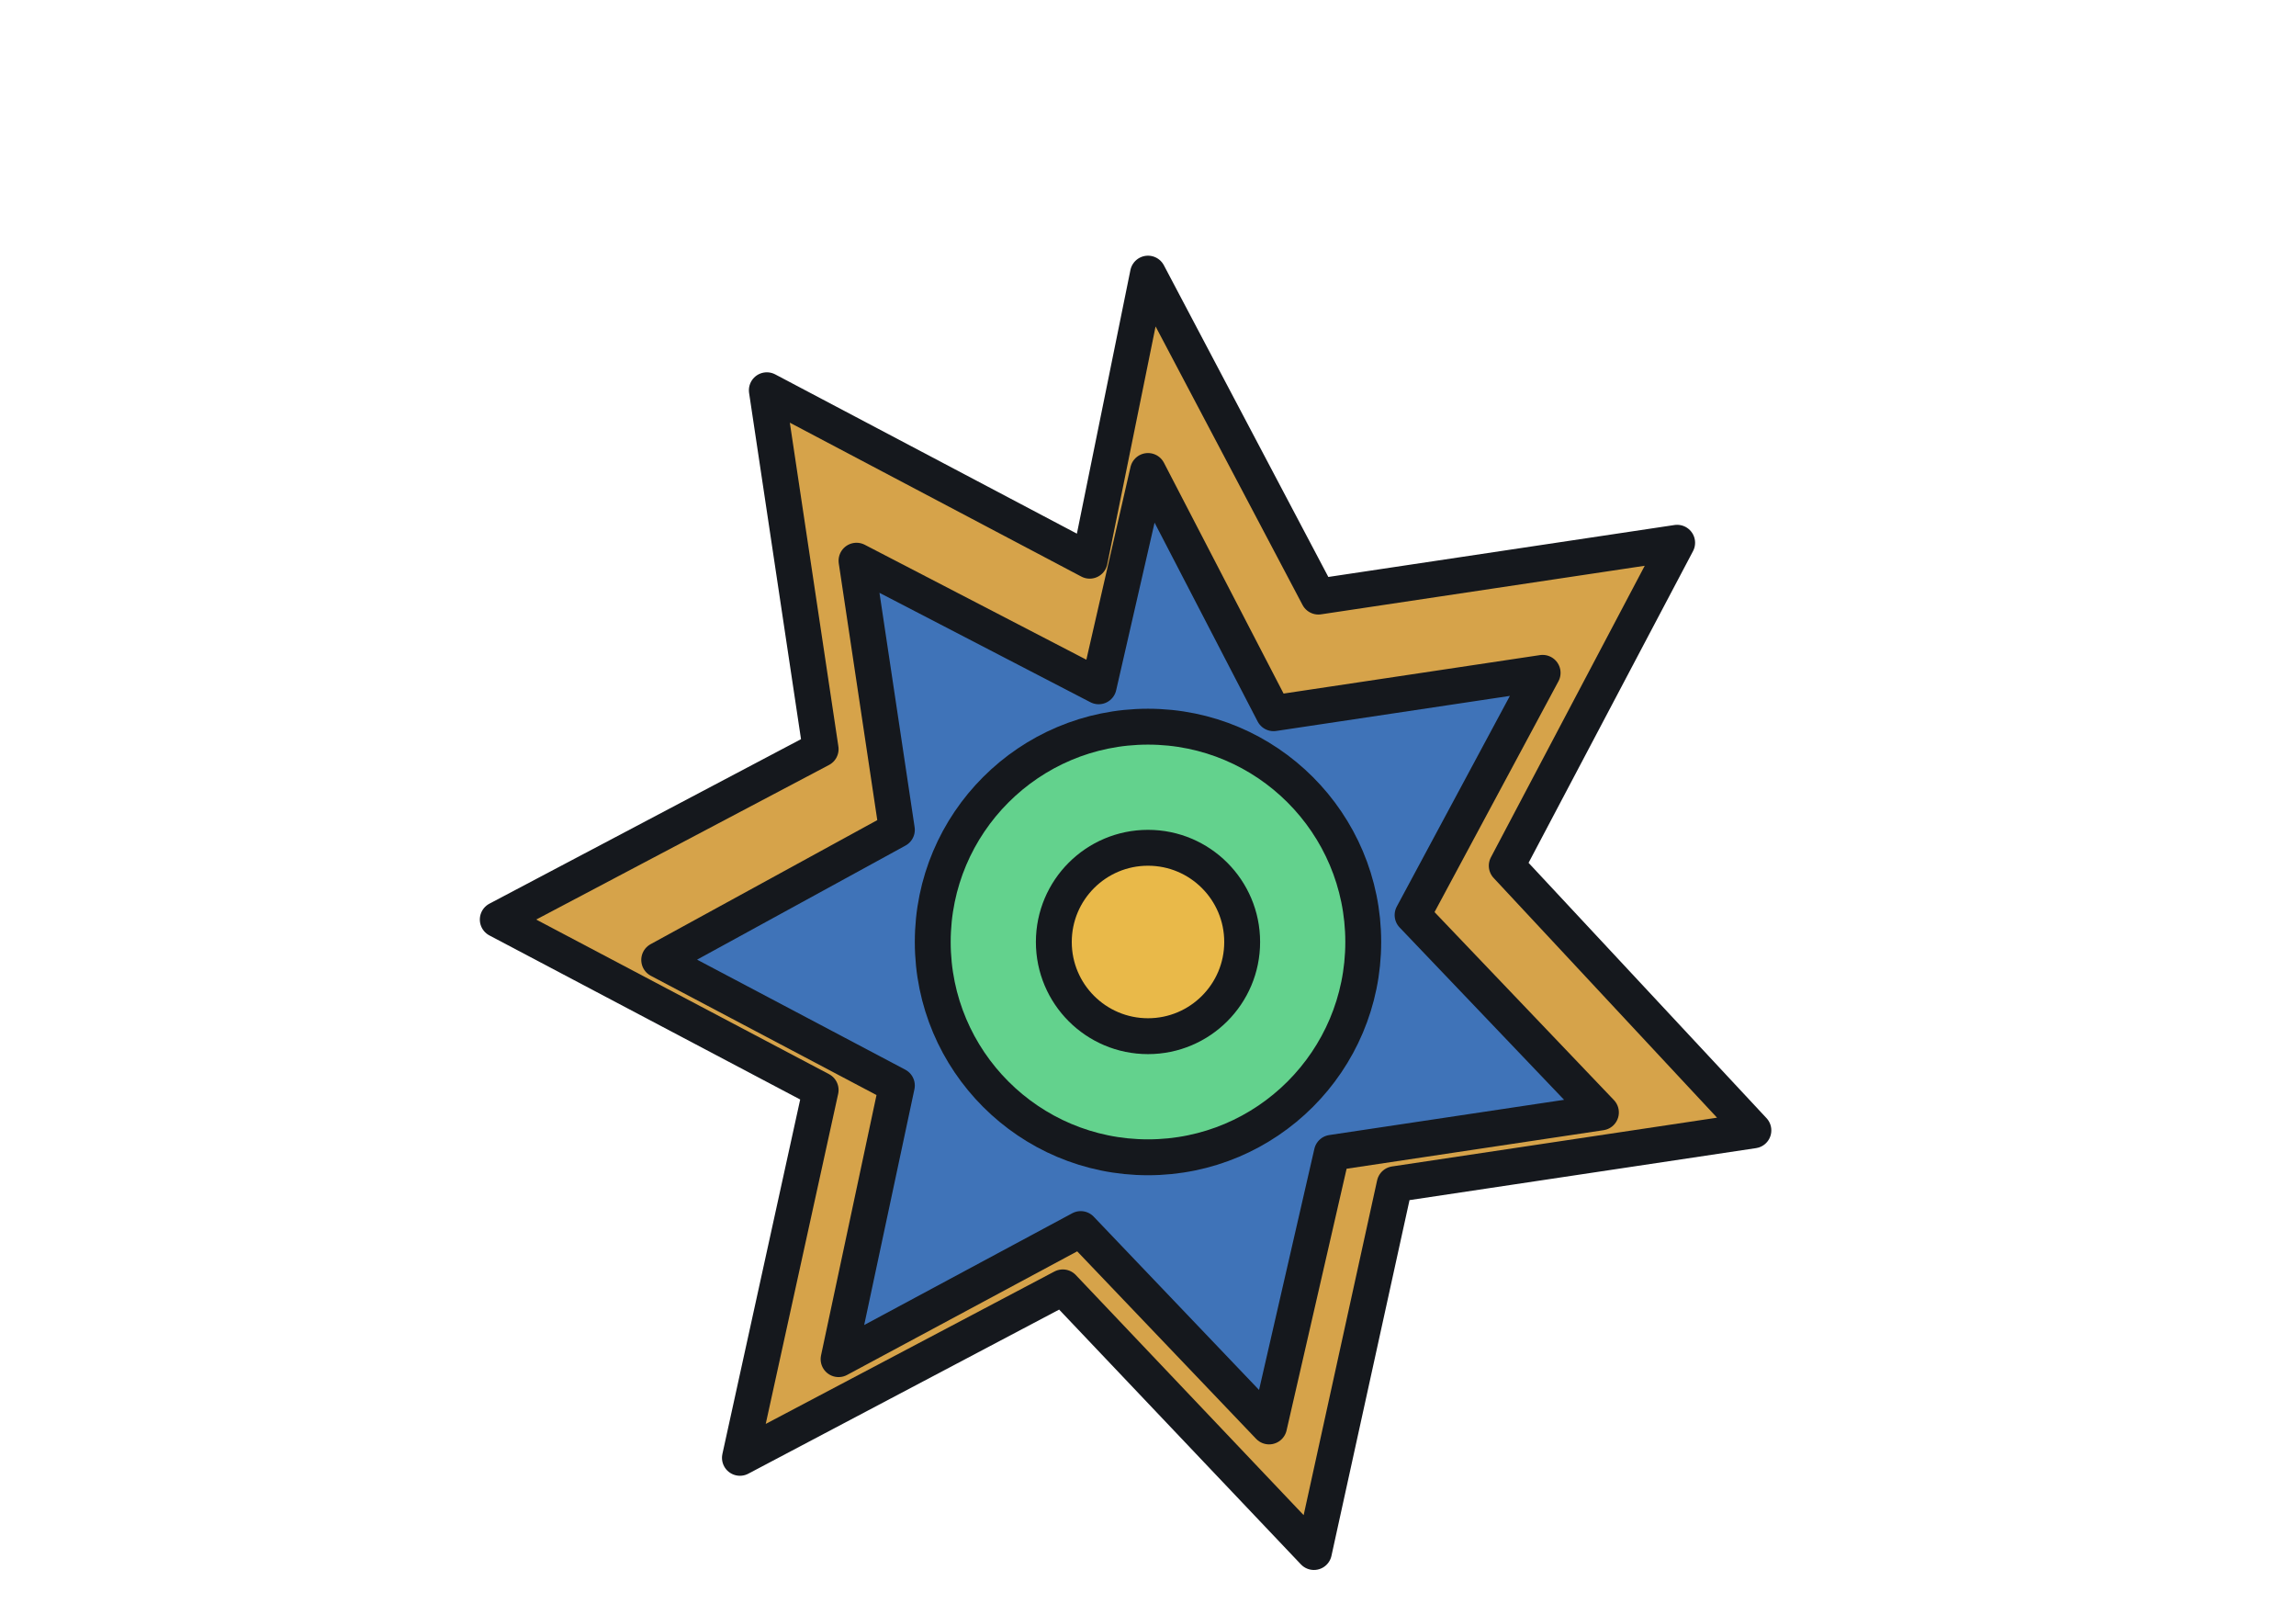
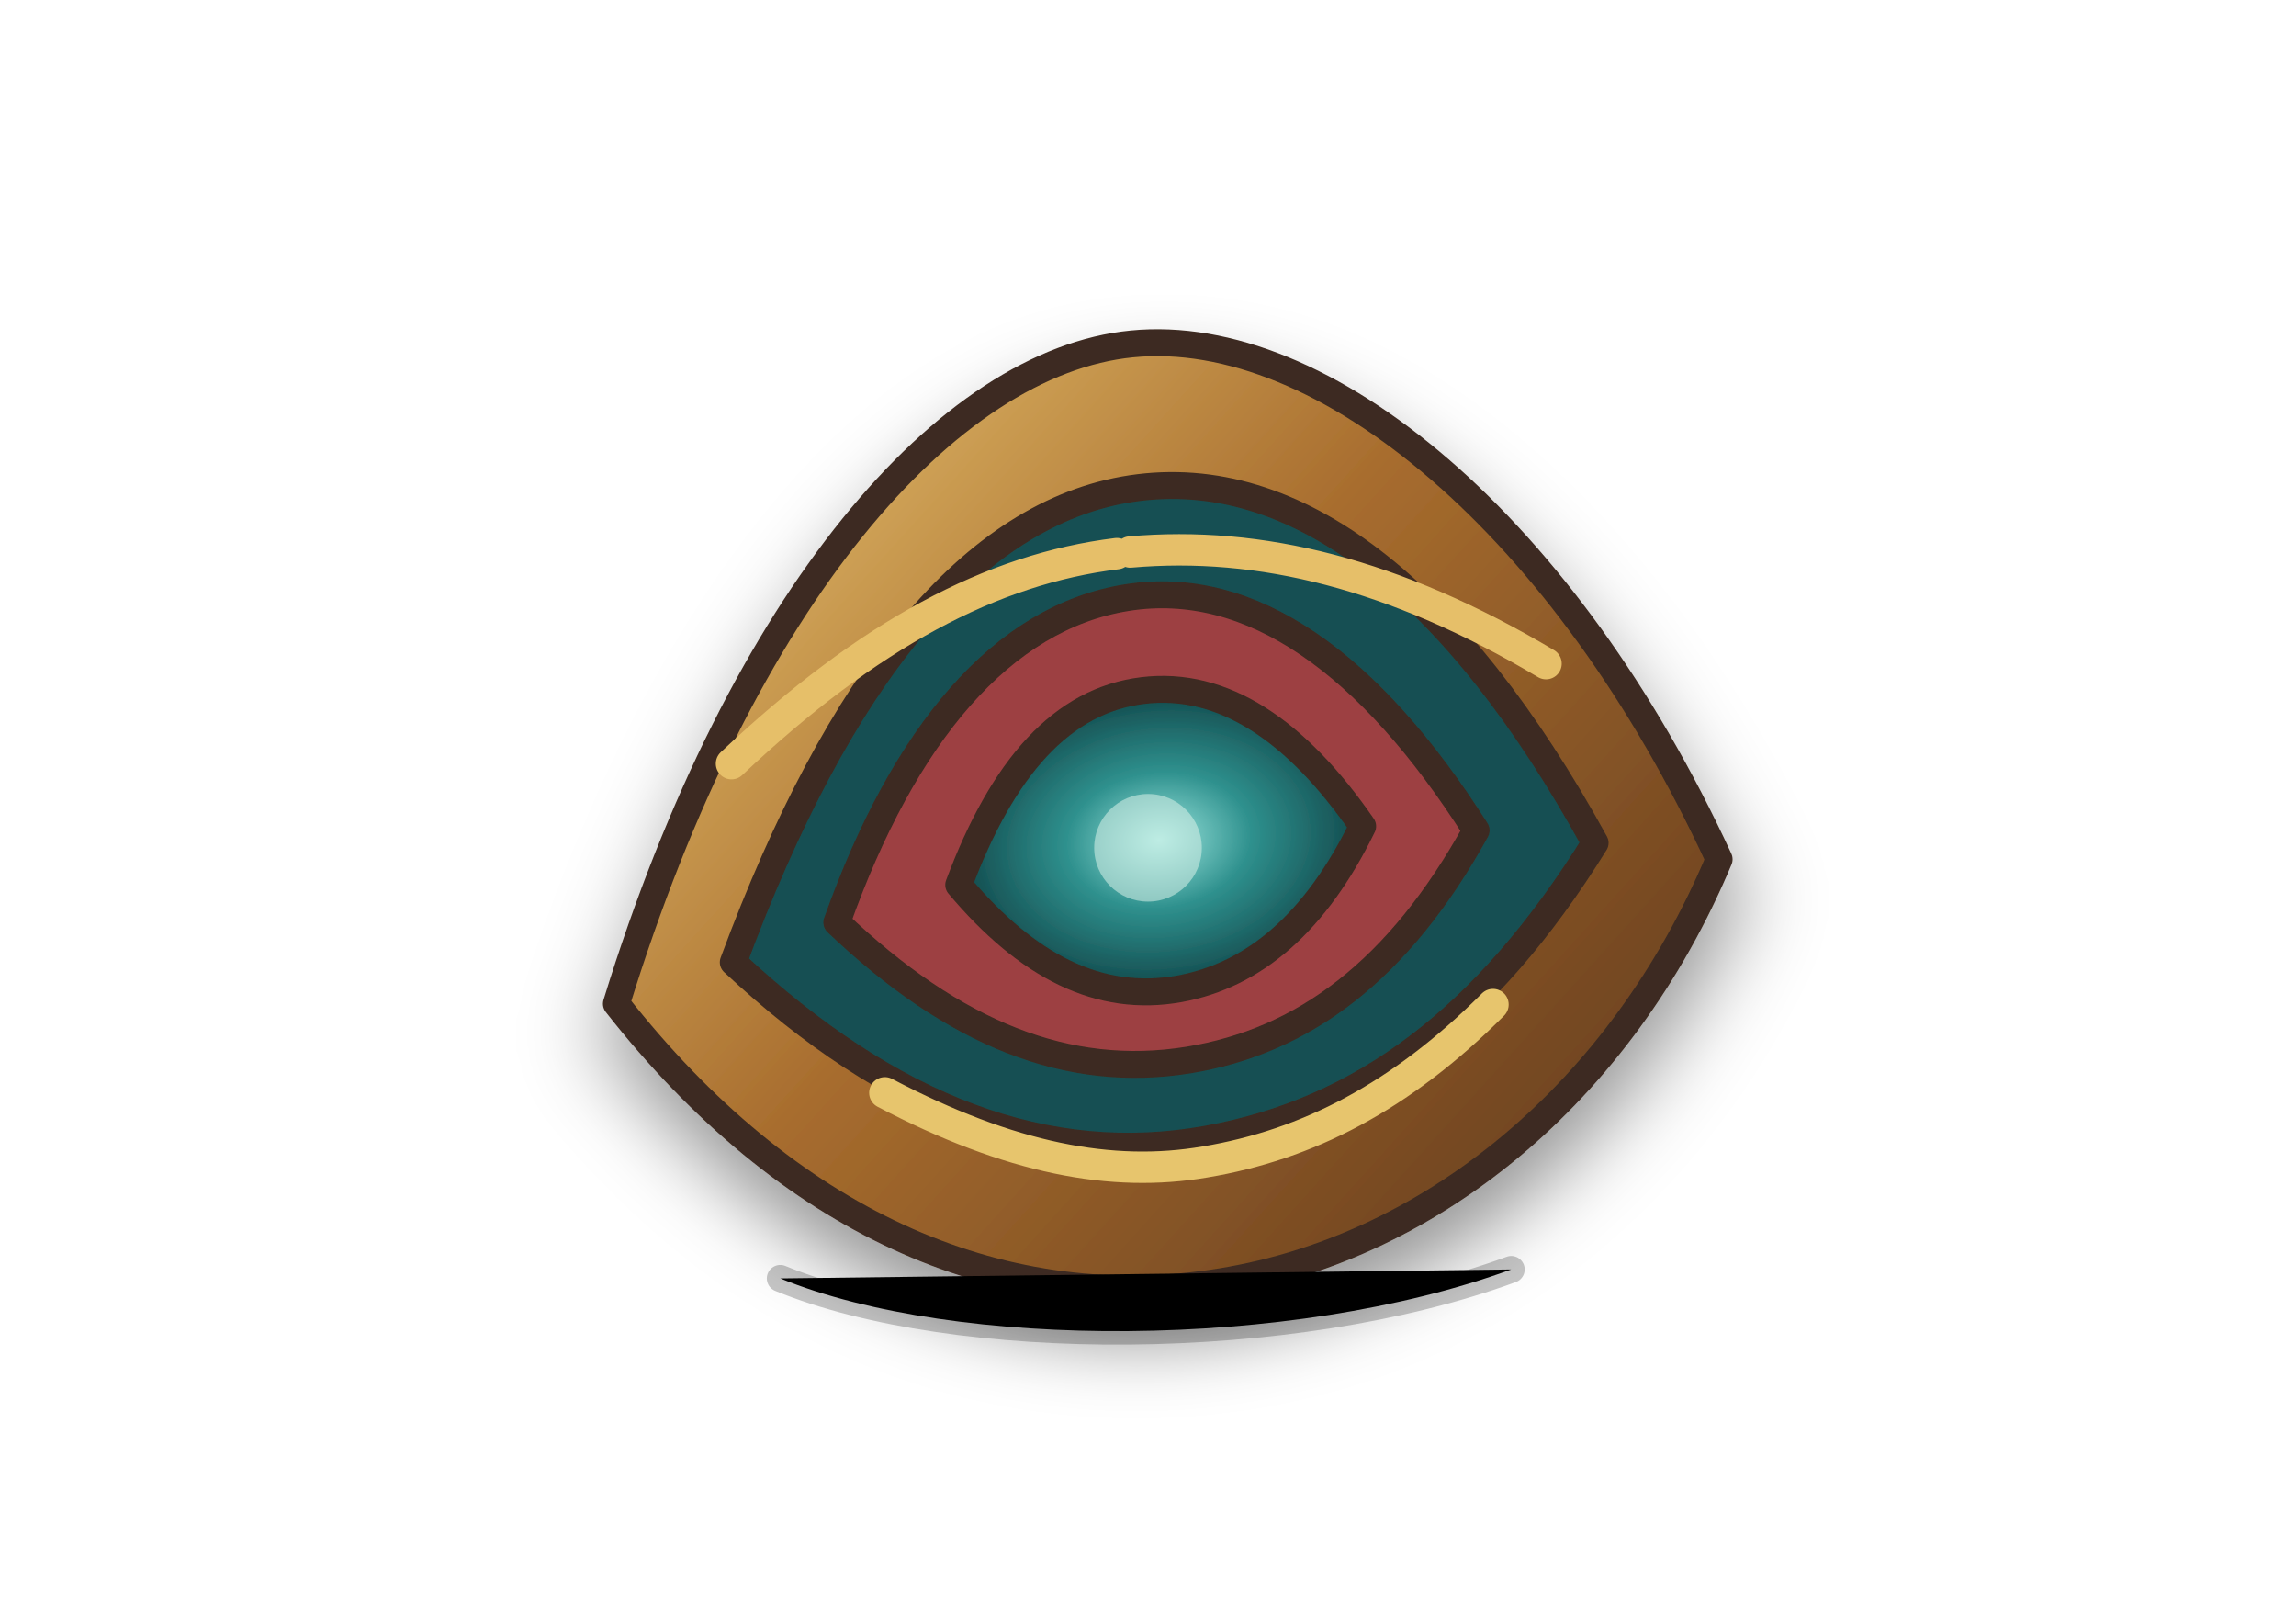
<svg xmlns="http://www.w3.org/2000/svg" viewBox="0 0 512 360">
-   <g stroke="#15181d" stroke-width="8" stroke-linejoin="round">
-     <path fill="#d6a34a" d="m256 61 38 72 80-12-38 72 55 59-80 12-18 82-56-59-72 38 18-82-72-38 72-38-12-80 72 38z" />
-     <path fill="#3f73b8" d="m256 105 28 54 60-9-29 54 42 44-60 9-14 61-42-44-54 29 13-61-53-28 53-29-9-60 54 28z" />
-     <circle cx="256" cy="210" r="48" fill="#63d28d" />
-     <circle cx="256" cy="210" r="21" fill="#e9b949" />
+   <defs>
+     <linearGradient id="gold" x1="0" y1="0" x2="1" y2="1">
+       <stop stop-color="#f0cf78" />
+       <stop offset=".45" stop-color="#a86d2e" />
+       <stop offset="1" stop-color="#5c361c" />
+     </linearGradient>
+     <radialGradient id="gem">
+       <stop stop-color="#9ee7df" />
+       <stop offset=".45" stop-color="#2f918e" />
+       <stop offset="1" stop-color="#12484b" />
+     </radialGradient>
+     <filter id="s">
+       <feDropShadow dx="0" dy="9" stdDeviation="9" flood-opacity=".42" />
+     </filter>
+   </defs>
+   <g filter="url(#s)" transform="rotate(-7 256 180)" stroke="#3c2b20" stroke-width="6" stroke-linejoin="round">
+     <path d="M133 209c39-87 91-133 132-132 43 1 91 52 116 130-28 49-75 79-124 80-48 1-92-25-124-78z" fill="url(#gold)" />
+     <path d="M160 203c31-60 65-93 101-94 37-1 69 31 93 91-29 36-59 53-94 55-36 2-69-15-100-52z" fill="#184f53" />
+     <path d="M184 197c20-40 45-63 73-64 28-1 52 21 71 61-21 29-44 42-70 43-27 1-51-12-74-40z" fill="#9d3f43" />
+     <path d="M212 192c13-25 28-38 46-38 18 0 33 13 45 36-13 20-28 30-45 31-18 1-33-9-46-29z" fill="url(#gem)" />
+     <path d="M165 159c34-25 63-36 91-36M348 159c-31-24-60-35-89-36" fill="none" stroke="#e6bf69" stroke-width="7" stroke-linecap="round" />
+     <path d="M190 236c26 18 48 25 69 24 23-1 45-9 68-27" fill="none" stroke="#e7c56d" stroke-width="7" stroke-linecap="round" />
  </g>
+   <circle cx="256" cy="189" r="12" fill="#d7f1e7" opacity=".55" />
+   <path d="M174 285c39 16 114 16 163-2" stroke="#000" stroke-opacity=".22" stroke-width="6" stroke-linecap="round" />
</svg>
